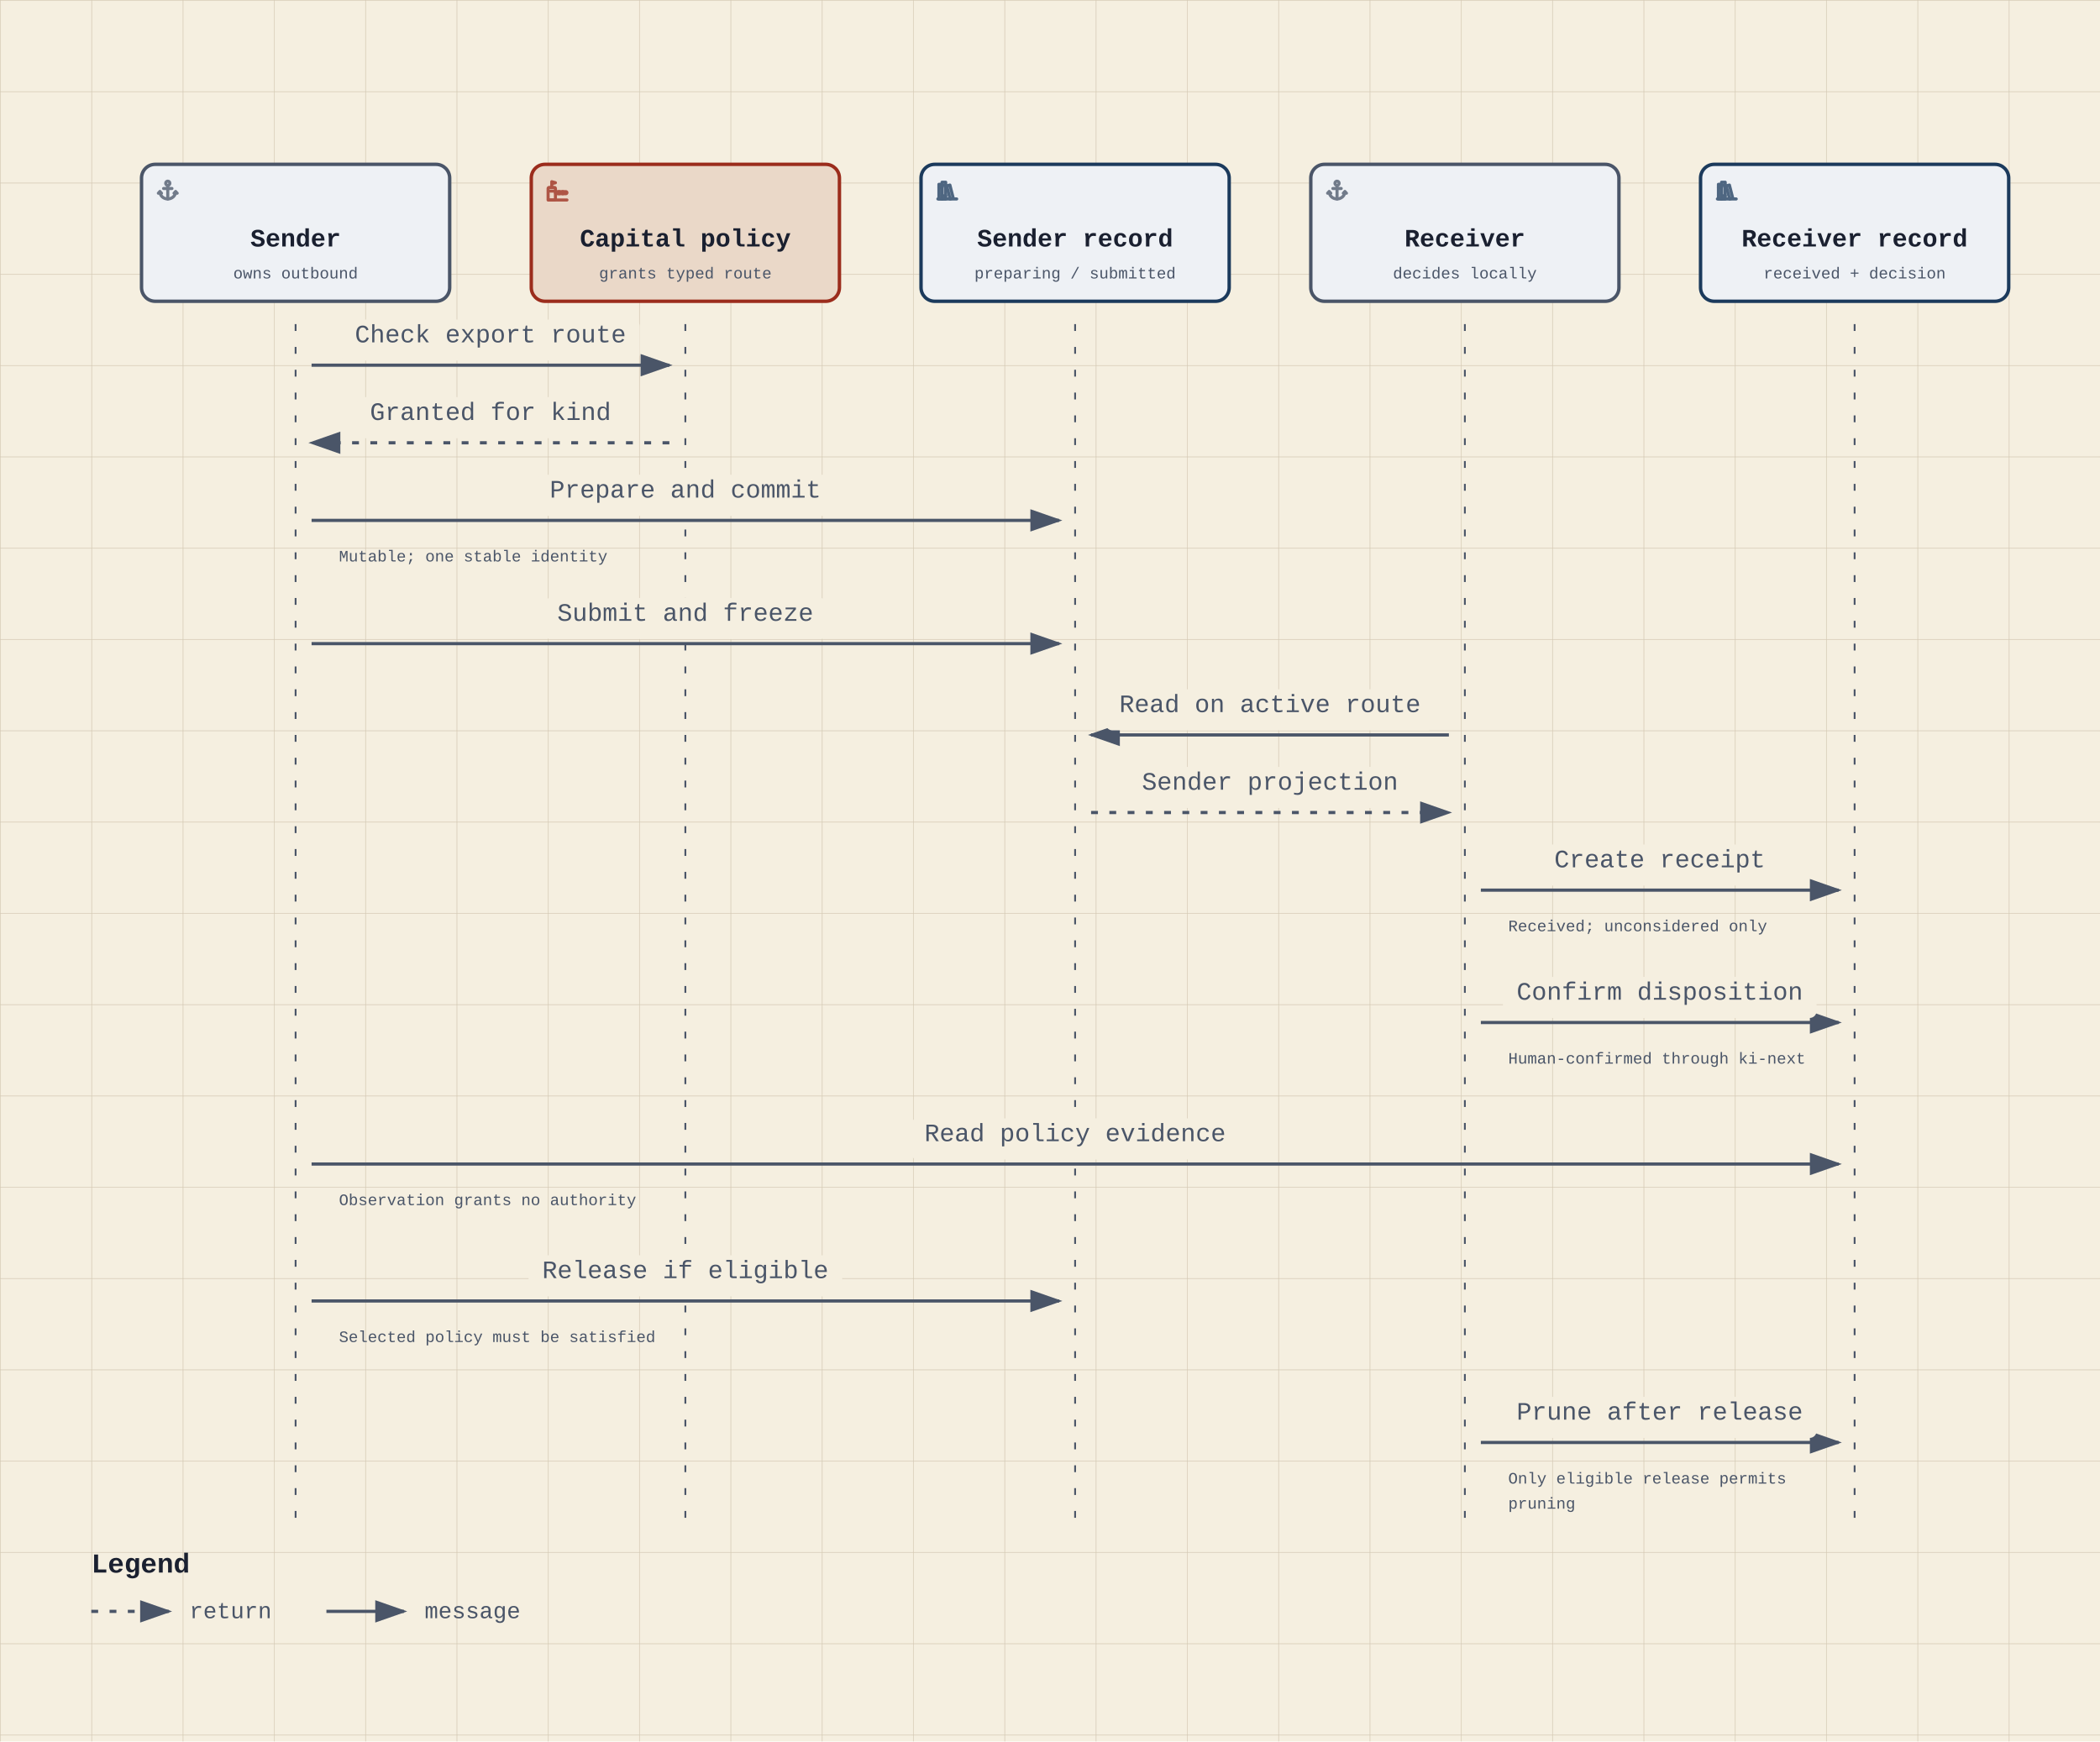
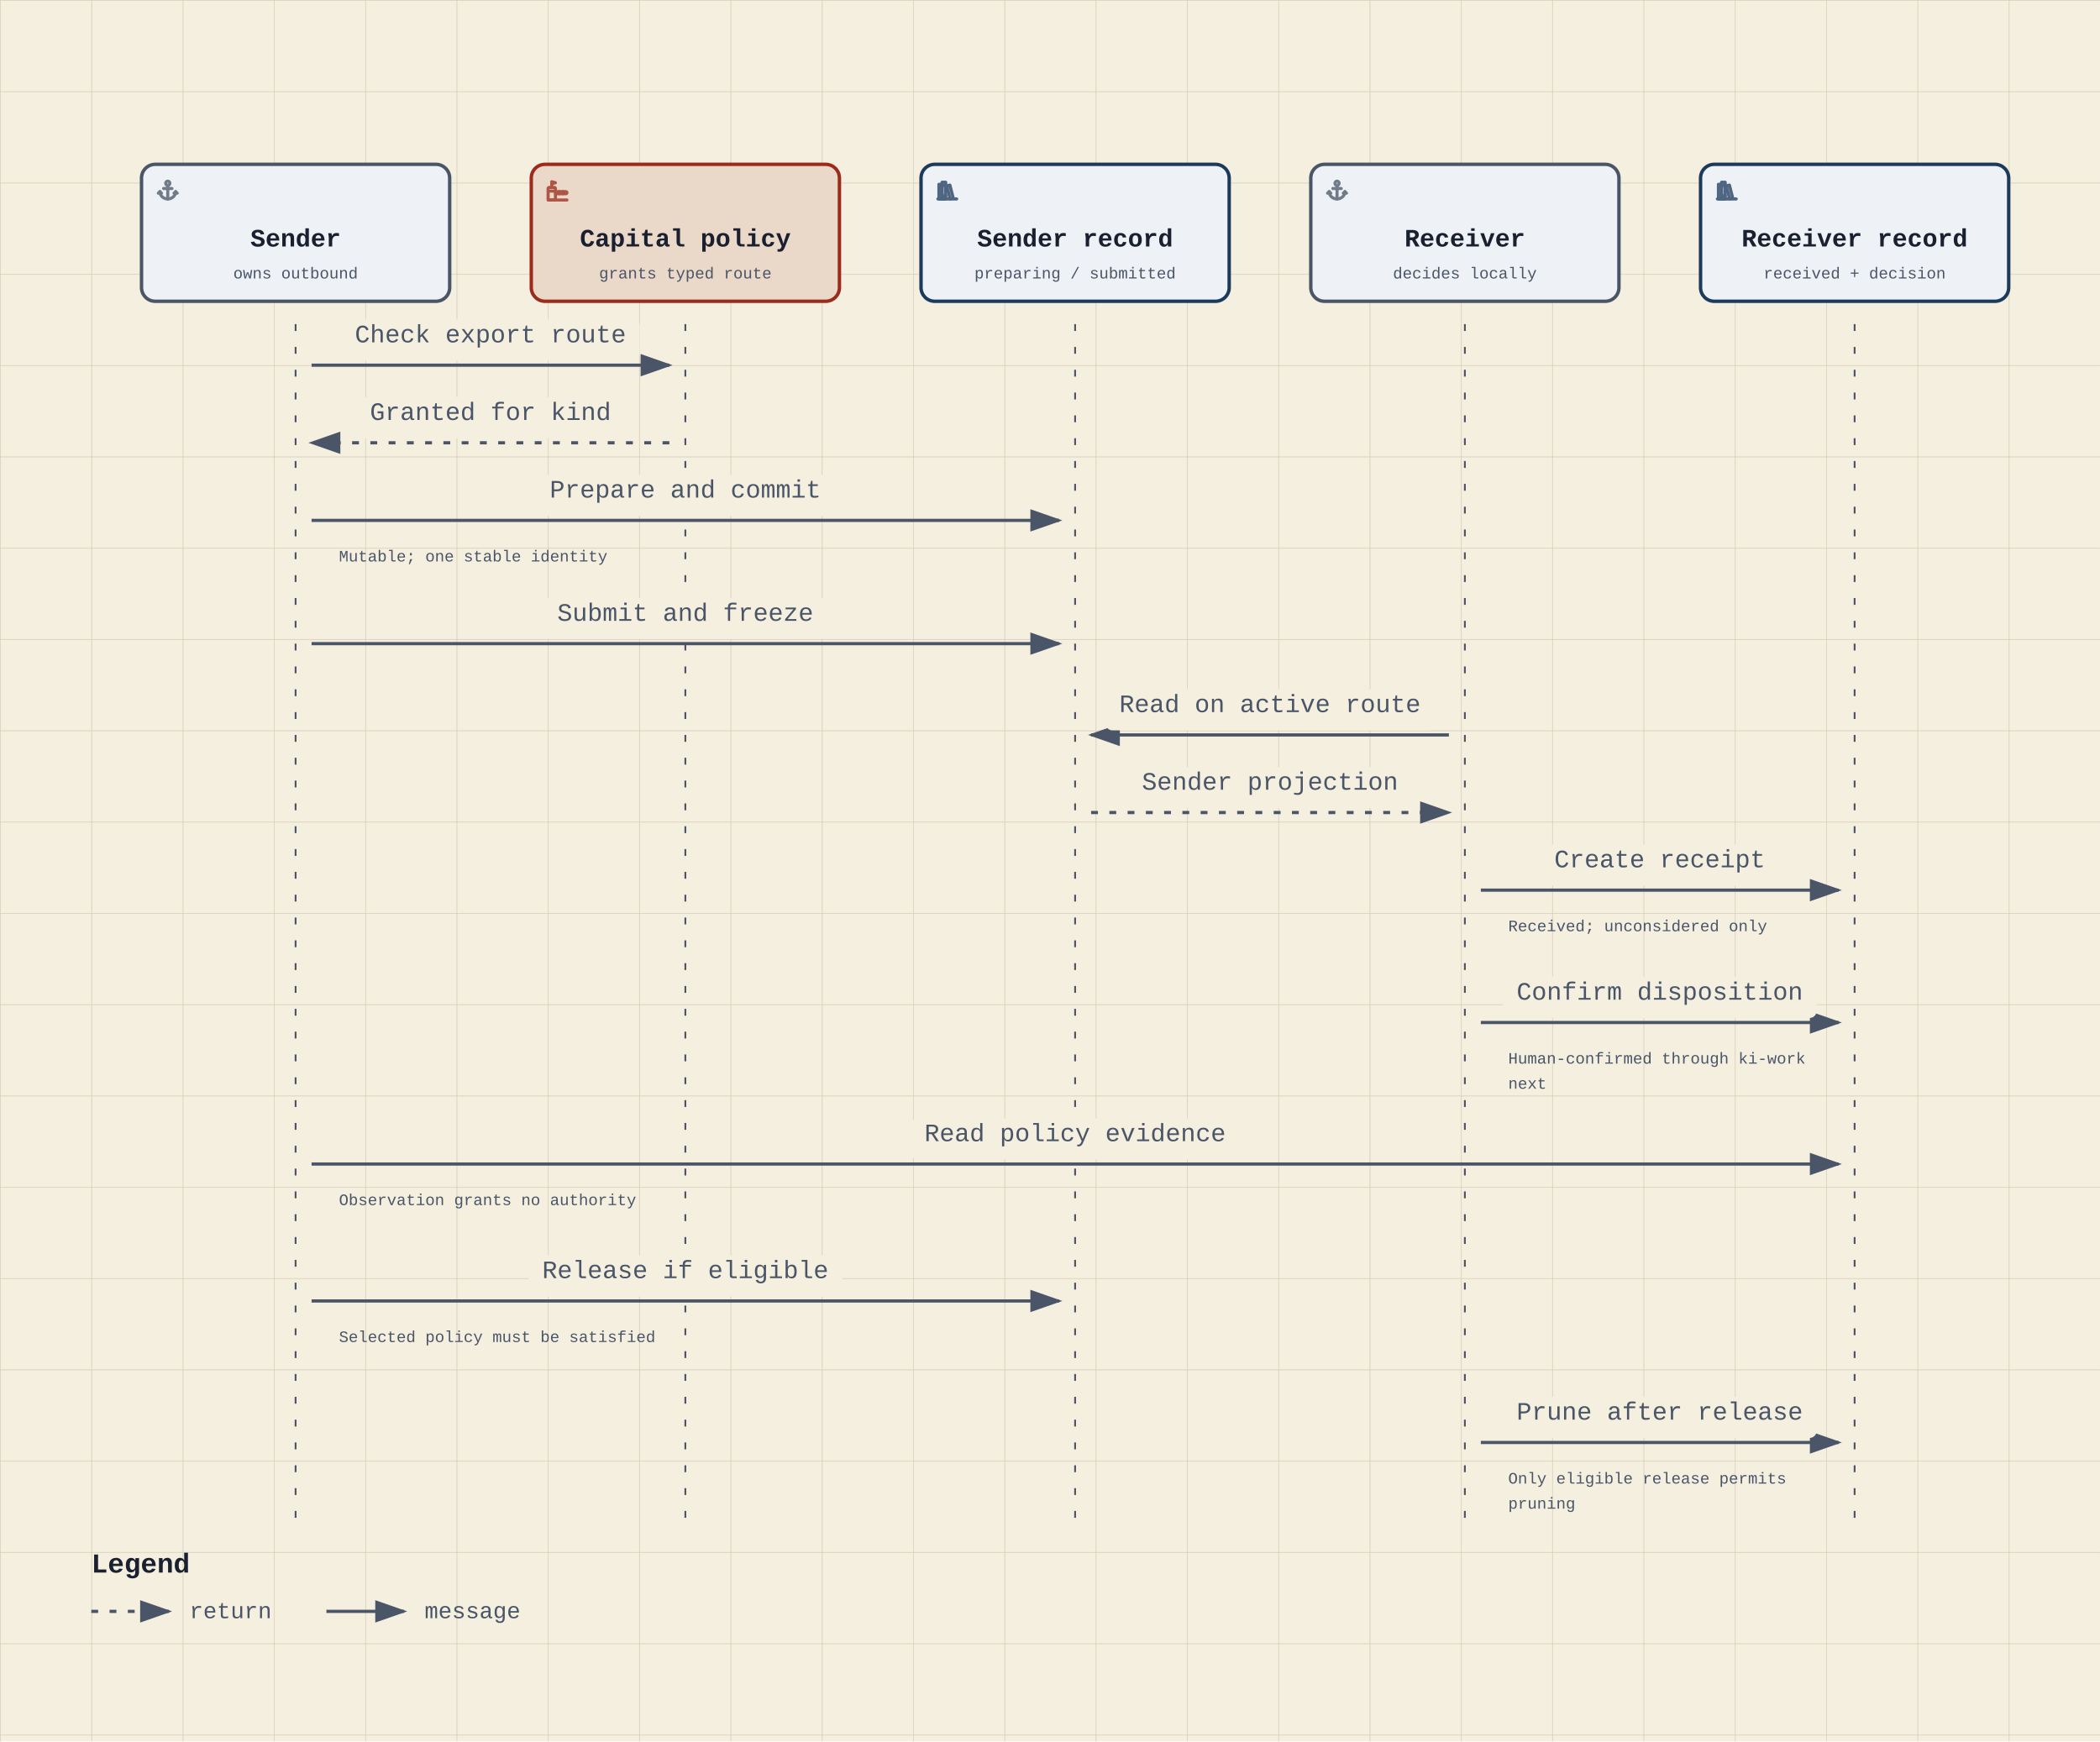
<svg xmlns="http://www.w3.org/2000/svg" viewBox="0 0 920 763" data-sequence-column-fit="spread" data-reader-fit="width-first" role="img" lang="en" aria-labelledby="archify-diagram-title archify-diagram-description" data-preset="classic" data-quality-profile="showcase" data-motion-choreography="sequence" width="920" height="763" data-theme="light" fill="#000000" font-family="ui-monospace, SFMono-Regular, Menlo, Consolas, &quot;Liberation Mono&quot;, monospace">
  <rect x="0" y="0" width="920" height="763" fill="#f5efe0" />
  <defs>
    <marker id="arrowhead" markerWidth="10" markerHeight="7" refX="9" refY="3.5" orient="auto">
      <polygon points="0 0, 10 3.5, 0 7" fill="#4a5568" />
    </marker>
    <marker id="arrowhead-emphasis" markerWidth="10" markerHeight="7" refX="9" refY="3.5" orient="auto">
      <polygon points="0 0, 10 3.5, 0 7" fill="#317070" />
    </marker>
    <marker id="arrowhead-security" markerWidth="10" markerHeight="7" refX="9" refY="3.5" orient="auto">
      <polygon points="0 0, 10 3.5, 0 7" fill="#9b2c1c" />
    </marker>
    <marker id="arrowhead-dashed" markerWidth="10" markerHeight="7" refX="9" refY="3.5" orient="auto">
      <polygon points="0 0, 10 3.5, 0 7" fill="#1b3a5c" />
    </marker>
    <pattern id="grid" width="40" height="40" patternUnits="userSpaceOnUse">
      <path d="M 40 0 L 0 0 0 40" stroke-width="0.5px" fill="none" stroke="#d4c9b4" />
    </pattern>
  </defs>
  <rect width="100%" height="100%" fill="url(#grid)" />
  <path d="M 129.5 142 L 129.5 667" stroke-width="0.8px" stroke-dasharray="3px, 7px" fill="none" stroke="#4a5568" />
  <path d="M 300.25 142 L 300.25 667" stroke-width="0.8px" stroke-dasharray="3px, 7px" fill="none" stroke="#4a5568" />
  <path d="M 471 142 L 471 667" stroke-width="0.8px" stroke-dasharray="3px, 7px" fill="none" stroke="#4a5568" />
  <path d="M 641.75 142 L 641.75 667" stroke-width="0.8px" stroke-dasharray="3px, 7px" fill="none" stroke="#4a5568" />
  <path d="M 812.5 142 L 812.5 667" stroke-width="0.8px" stroke-dasharray="3px, 7px" fill="none" stroke="#4a5568" />
  <g data-edge-from="sender" data-edge-to="policy" data-edge-label="Check export route" data-edge-key="0" data-edge-id="route-check">
    <path data-composition-edge-from="sender" data-composition-edge-to="policy" data-composition-edge-id="route-check" data-composition-points="136.5,160;293.25,160" d="M 136.5 160 L 293.25 160" data-animate="edge" stroke-width="1.4px" marker-end="url(#arrowhead)" fill="none" stroke="#4a5568" />
    <g>
      <rect x="149.475" y="140" width="130.8" height="18" rx="3" fill="#f5efe0" />
      <text x="214.875" y="150" font-size="11px" text-anchor="middle" fill="#4a5568">Check export route</text>
    </g>
  </g>
  <g data-edge-from="policy" data-edge-to="sender" data-edge-label="Granted for kind" data-edge-key="1" data-edge-id="route-granted">
    <path data-composition-edge-from="policy" data-composition-edge-to="sender" data-composition-edge-id="route-granted" data-composition-points="293.25,194;136.5,194" d="M 293.25 194 L 136.5 194" data-animate="edge" stroke-width="1.4px" stroke-dasharray="3px, 5px" marker-end="url(#arrowhead)" fill="none" stroke="#4a5568" />
    <g>
      <rect x="156.075" y="174" width="117.6" height="18" rx="3" fill="#f5efe0" />
      <text x="214.875" y="184" font-size="11px" text-anchor="middle" fill="#4a5568">Granted for kind</text>
    </g>
  </g>
  <g data-edge-from="sender" data-edge-to="outbound" data-edge-label="Prepare and commit" data-edge-key="2" data-edge-id="prepare">
    <path data-composition-edge-from="sender" data-composition-edge-to="outbound" data-composition-edge-id="prepare" data-composition-points="136.5,228;464,228" d="M 136.5 228 L 464 228" data-animate="edge" stroke-width="1.4px" marker-end="url(#arrowhead)" fill="none" stroke="#4a5568" />
    <g>
      <rect x="234.85" y="208" width="130.8" height="18" rx="3" fill="#f5efe0" />
      <text x="300.25" y="218" font-size="11px" text-anchor="middle" fill="#4a5568">Prepare and commit</text>
    </g>
    <text x="148.5" y="246" font-size="7px" fill="#4a5568">Mutable; one stable identity</text>
  </g>
  <g data-edge-from="sender" data-edge-to="outbound" data-edge-label="Submit and freeze" data-edge-key="3" data-edge-id="submit">
    <path data-composition-edge-from="sender" data-composition-edge-to="outbound" data-composition-edge-id="submit" data-composition-points="136.5,282;464,282" d="M 136.5 282 L 464 282" data-animate="edge" stroke-width="1.4px" marker-end="url(#arrowhead)" fill="none" stroke="#4a5568" />
    <g>
      <rect x="238.15" y="262" width="124.2" height="18" rx="3" fill="#f5efe0" />
      <text x="300.25" y="272" font-size="11px" text-anchor="middle" fill="#4a5568">Submit and freeze</text>
    </g>
  </g>
  <g data-edge-from="receiver" data-edge-to="outbound" data-edge-label="Read on active route" data-edge-key="4" data-edge-id="read-submission">
    <path data-composition-edge-from="receiver" data-composition-edge-to="outbound" data-composition-edge-id="read-submission" data-composition-points="634.75,322;478,322" d="M 634.75 322 L 478 322" data-animate="edge" stroke-width="1.4px" marker-end="url(#arrowhead)" fill="none" stroke="#4a5568" />
    <g>
      <rect x="484.375" y="302" width="144" height="18" rx="3" fill="#f5efe0" />
      <text x="556.375" y="312" font-size="11px" text-anchor="middle" fill="#4a5568">Read on active route</text>
    </g>
  </g>
  <g data-edge-from="outbound" data-edge-to="receiver" data-edge-label="Sender projection" data-edge-key="5" data-edge-id="projection">
    <path data-composition-edge-from="outbound" data-composition-edge-to="receiver" data-composition-edge-id="projection" data-composition-points="478,356;634.75,356" d="M 478 356 L 634.75 356" data-animate="edge" stroke-width="1.4px" stroke-dasharray="3px, 5px" marker-end="url(#arrowhead)" fill="none" stroke="#4a5568" />
    <g>
      <rect x="494.275" y="336" width="124.2" height="18" rx="3" fill="#f5efe0" />
      <text x="556.375" y="346" font-size="11px" text-anchor="middle" fill="#4a5568">Sender projection</text>
    </g>
  </g>
  <g data-edge-from="receiver" data-edge-to="inbound" data-edge-label="Create receipt" data-edge-key="6" data-edge-id="receive">
    <path data-composition-edge-from="receiver" data-composition-edge-to="inbound" data-composition-edge-id="receive" data-composition-points="648.75,390;805.5,390" d="M 648.75 390 L 805.5 390" data-animate="edge" stroke-width="1.4px" marker-end="url(#arrowhead)" fill="none" stroke="#4a5568" />
    <g>
      <rect x="674.925" y="370" width="104.4" height="18" rx="3" fill="#f5efe0" />
      <text x="727.125" y="380" font-size="11px" text-anchor="middle" fill="#4a5568">Create receipt</text>
    </g>
    <text x="660.75" y="408" font-size="7px" fill="#4a5568">Received; unconsidered only</text>
  </g>
  <g data-edge-from="receiver" data-edge-to="inbound" data-edge-label="Confirm disposition" data-edge-key="7" data-edge-id="disposition">
    <path data-composition-edge-from="receiver" data-composition-edge-to="inbound" data-composition-edge-id="disposition" data-composition-points="648.75,448;805.5,448" d="M 648.75 448 L 805.5 448" data-animate="edge" stroke-width="1.4px" marker-end="url(#arrowhead)" fill="none" stroke="#4a5568" />
    <g>
      <rect x="658.425" y="428" width="137.4" height="18" rx="3" fill="#f5efe0" />
      <text x="727.125" y="438" font-size="11px" text-anchor="middle" fill="#4a5568">Confirm disposition</text>
    </g>
-     <text x="660.75" y="466" font-size="7px" fill="#4a5568">Human-confirmed through ki-next</text>
+     <text x="660.75" y="466" font-size="7px" fill="#4a5568">
+       <tspan x="660.75" dy="0">Human-confirmed through ki-work</tspan>
+       <tspan x="660.75" dy="11">next</tspan>
+     </text>
  </g>
  <g data-edge-from="sender" data-edge-to="inbound" data-edge-label="Read policy evidence" data-edge-key="8" data-edge-id="observe">
    <path data-composition-edge-from="sender" data-composition-edge-to="inbound" data-composition-edge-id="observe" data-composition-points="136.5,510;805.5,510" d="M 136.5 510 L 805.5 510" data-animate="edge" stroke-width="1.4px" marker-end="url(#arrowhead)" fill="none" stroke="#4a5568" />
    <g>
      <rect x="399" y="490" width="144" height="18" rx="3" fill="#f5efe0" />
      <text x="471" y="500" font-size="11px" text-anchor="middle" fill="#4a5568">Read policy evidence</text>
    </g>
    <text x="148.5" y="528" font-size="7px" fill="#4a5568">Observation grants no authority</text>
  </g>
  <g data-edge-from="sender" data-edge-to="outbound" data-edge-label="Release if eligible" data-edge-key="9" data-edge-id="release">
    <path data-composition-edge-from="sender" data-composition-edge-to="outbound" data-composition-edge-id="release" data-composition-points="136.5,570;464,570" d="M 136.5 570 L 464 570" data-animate="edge" stroke-width="1.4px" marker-end="url(#arrowhead)" fill="none" stroke="#4a5568" />
    <g>
      <rect x="231.55" y="550" width="137.4" height="18" rx="3" fill="#f5efe0" />
      <text x="300.25" y="560" font-size="11px" text-anchor="middle" fill="#4a5568">Release if eligible</text>
    </g>
    <text x="148.5" y="588" font-size="7px" fill="#4a5568">Selected policy must be satisfied</text>
  </g>
  <g data-edge-from="receiver" data-edge-to="inbound" data-edge-label="Prune after release" data-edge-key="10" data-edge-id="prune">
    <path data-composition-edge-from="receiver" data-composition-edge-to="inbound" data-composition-edge-id="prune" data-composition-points="648.75,632;805.5,632" d="M 648.75 632 L 805.5 632" data-animate="edge" stroke-width="1.4px" marker-end="url(#arrowhead)" fill="none" stroke="#4a5568" />
    <g>
      <rect x="658.425" y="612" width="137.4" height="18" rx="3" fill="#f5efe0" />
      <text x="727.125" y="622" font-size="11px" text-anchor="middle" fill="#4a5568">Prune after release</text>
    </g>
    <text x="660.75" y="650" font-size="7px" fill="#4a5568">
      <tspan x="660.75" dy="0">Only eligible release permits</tspan>
      <tspan x="660.75" dy="11">pruning</tspan>
    </text>
  </g>
  <g id="node-sender" data-node-id="sender" data-node-label="Sender" tabindex="0" role="button" aria-label="Focus Sender, owns outbound, Sequence participant" aria-pressed="false" data-node-kind="external" data-node-sublabel="owns outbound" data-node-context="Sequence participant">
    <rect x="62" y="72" width="135" height="60" rx="6" fill="#f5efe0" />
    <rect x="62" y="72" width="135" height="60" rx="6" data-animate="node" stroke-width="1.5px" fill="#eef1f5" stroke="#4a5568" />
    <g aria-hidden="true" data-semantic-sigil="external" transform="translate(68 78) scale(0.4583333)" fill="none" stroke="#4a5568" stroke-width="1.35px" stroke-linecap="round" stroke-linejoin="round" opacity="0.76">
      <circle cx="12" cy="5" r="2" vector-effect="non-scaling-stroke" />
      <path d="M12 7 V20" vector-effect="non-scaling-stroke" />
      <path d="M8 10 H16" vector-effect="non-scaling-stroke" />
      <path d="M4.5 13 C4.5 17 8 20 12 20 C16 20 19.5 17 19.5 13" vector-effect="non-scaling-stroke" />
      <path d="M3 14.5 L4.5 13 L6 14.5 M18 14.5 L19.5 13 L21 14.5" vector-effect="non-scaling-stroke" />
    </g>
    <text data-node-label="" x="129.5" y="108" font-size="11px" font-weight="600" text-anchor="middle" fill="#1a2030">Sender</text>
    <text x="129.5" y="122" font-size="7px" text-anchor="middle" fill="#4a5568">owns outbound</text>
  </g>
  <g id="node-policy" data-node-id="policy" data-node-label="Capital policy" tabindex="0" role="button" aria-label="Focus Capital policy, grants typed route, Sequence participant" aria-pressed="false" data-node-kind="security" data-node-sublabel="grants typed route" data-node-context="Sequence participant">
    <rect x="232.75" y="72" width="135" height="60" rx="6" fill="#f5efe0" />
    <rect x="232.75" y="72" width="135" height="60" rx="6" data-animate="node" stroke-width="1.5px" fill="#ead8c8" stroke="#9b2c1c" />
    <g aria-hidden="true" data-semantic-sigil="security" transform="translate(238.75 78) scale(0.4583333)" fill="none" stroke="#9b2c1c" stroke-width="1.35px" stroke-linecap="round" stroke-linejoin="round" opacity="0.76">
      <rect x="3" y="9" width="7" height="12" rx="1" vector-effect="non-scaling-stroke" />
      <path d="M5 12.5 H8" vector-effect="non-scaling-stroke" />
      <path d="M6.5 9 V3.5 L10 4.5 L6.5 5.5" vector-effect="non-scaling-stroke" />
      <rect x="10" y="13" width="11" height="2" rx="1" vector-effect="non-scaling-stroke" />
      <path d="M13.5 13 V15 M17 13 V15" vector-effect="non-scaling-stroke" />
      <path d="M3 21 H21" vector-effect="non-scaling-stroke" />
    </g>
    <text data-node-label="" x="300.25" y="108" font-size="11px" font-weight="600" text-anchor="middle" fill="#1a2030">Capital policy</text>
    <text x="300.25" y="122" font-size="7px" text-anchor="middle" fill="#4a5568">grants typed route</text>
  </g>
  <g id="node-outbound" data-node-id="outbound" data-node-label="Sender record" tabindex="0" role="button" aria-label="Focus Sender record, preparing / submitted, Sequence participant" aria-pressed="false" data-node-kind="database" data-node-sublabel="preparing / submitted" data-node-context="Sequence participant">
    <rect x="403.5" y="72" width="135" height="60" rx="6" fill="#f5efe0" />
    <rect x="403.5" y="72" width="135" height="60" rx="6" data-animate="node" stroke-width="1.5px" fill="#eef1f5" stroke="#1b3a5c" />
    <g aria-hidden="true" data-semantic-sigil="database" transform="translate(409.5 78) scale(0.4583333)" fill="none" stroke="#1b3a5c" stroke-width="1.35px" stroke-linecap="round" stroke-linejoin="round" opacity="0.76">
      <rect x="4" y="6" width="3" height="14" vector-effect="non-scaling-stroke" />
      <rect x="7" y="4" width="3.5" height="16" vector-effect="non-scaling-stroke" />
      <path d="M11.5 7.5 L14.5 6.7 L17.7 19.2 L14.7 20 Z" vector-effect="non-scaling-stroke" />
      <path d="M4 9 H7 M7 7 H10.5 M7 17 H10.5" vector-effect="non-scaling-stroke" />
      <path d="M3 20 H21" vector-effect="non-scaling-stroke" />
    </g>
    <text data-node-label="" x="471" y="108" font-size="11px" font-weight="600" text-anchor="middle" fill="#1a2030">Sender record</text>
    <text x="471" y="122" font-size="7px" text-anchor="middle" fill="#4a5568">preparing / submitted</text>
  </g>
  <g id="node-receiver" data-node-id="receiver" data-node-label="Receiver" tabindex="0" role="button" aria-label="Focus Receiver, decides locally, Sequence participant" aria-pressed="false" data-node-kind="external" data-node-sublabel="decides locally" data-node-context="Sequence participant">
    <rect x="574.25" y="72" width="135" height="60" rx="6" fill="#f5efe0" />
    <rect x="574.25" y="72" width="135" height="60" rx="6" data-animate="node" stroke-width="1.5px" fill="#eef1f5" stroke="#4a5568" />
    <g aria-hidden="true" data-semantic-sigil="external" transform="translate(580.25 78) scale(0.4583333)" fill="none" stroke="#4a5568" stroke-width="1.35px" stroke-linecap="round" stroke-linejoin="round" opacity="0.76">
      <circle cx="12" cy="5" r="2" vector-effect="non-scaling-stroke" />
      <path d="M12 7 V20" vector-effect="non-scaling-stroke" />
      <path d="M8 10 H16" vector-effect="non-scaling-stroke" />
      <path d="M4.5 13 C4.5 17 8 20 12 20 C16 20 19.5 17 19.5 13" vector-effect="non-scaling-stroke" />
      <path d="M3 14.5 L4.5 13 L6 14.5 M18 14.5 L19.5 13 L21 14.5" vector-effect="non-scaling-stroke" />
    </g>
    <text data-node-label="" x="641.75" y="108" font-size="11px" font-weight="600" text-anchor="middle" fill="#1a2030">Receiver</text>
    <text x="641.75" y="122" font-size="7px" text-anchor="middle" fill="#4a5568">decides locally</text>
  </g>
  <g id="node-inbound" data-node-id="inbound" data-node-label="Receiver record" tabindex="0" role="button" aria-label="Focus Receiver record, received + decision, Sequence participant" aria-pressed="false" data-node-kind="database" data-node-sublabel="received + decision" data-node-context="Sequence participant">
    <rect x="745" y="72" width="135" height="60" rx="6" fill="#f5efe0" />
    <rect x="745" y="72" width="135" height="60" rx="6" data-animate="node" stroke-width="1.5px" fill="#eef1f5" stroke="#1b3a5c" />
    <g aria-hidden="true" data-semantic-sigil="database" transform="translate(751 78) scale(0.4583333)" fill="none" stroke="#1b3a5c" stroke-width="1.35px" stroke-linecap="round" stroke-linejoin="round" opacity="0.76">
      <rect x="4" y="6" width="3" height="14" vector-effect="non-scaling-stroke" />
      <rect x="7" y="4" width="3.5" height="16" vector-effect="non-scaling-stroke" />
      <path d="M11.5 7.5 L14.5 6.7 L17.7 19.2 L14.7 20 Z" vector-effect="non-scaling-stroke" />
      <path d="M4 9 H7 M7 7 H10.5 M7 17 H10.5" vector-effect="non-scaling-stroke" />
      <path d="M3 20 H21" vector-effect="non-scaling-stroke" />
    </g>
    <text data-node-label="" x="812.5" y="108" font-size="11px" font-weight="600" text-anchor="middle" fill="#1a2030">Receiver record</text>
    <text x="812.5" y="122" font-size="7px" text-anchor="middle" fill="#4a5568">received + decision</text>
  </g>
  <g data-legend="">
    <text x="40" y="689" font-size="12px" font-weight="650" fill="#1a2030">Legend</text>
    <g data-legend-semantic-kind="return" data-legend-x="40" data-legend-baseline="709" data-legend-width="81">
      <path d="M 40 706 L 74 706" stroke-width="1.4px" stroke-dasharray="3px, 5px" marker-end="url(#arrowhead)" fill="none" stroke="#4a5568" />
      <text x="83" y="709" font-size="10px" font-weight="500" fill="#4a5568">return</text>
    </g>
    <g data-legend-semantic-kind="default" data-legend-x="143" data-legend-baseline="709" data-legend-width="87">
      <path d="M 143 706 L 177 706" stroke-width="1.4px" marker-end="url(#arrowhead)" fill="none" stroke="#4a5568" />
      <text x="186" y="709" font-size="10px" font-weight="500" fill="#4a5568">message</text>
    </g>
  </g>
</svg>
